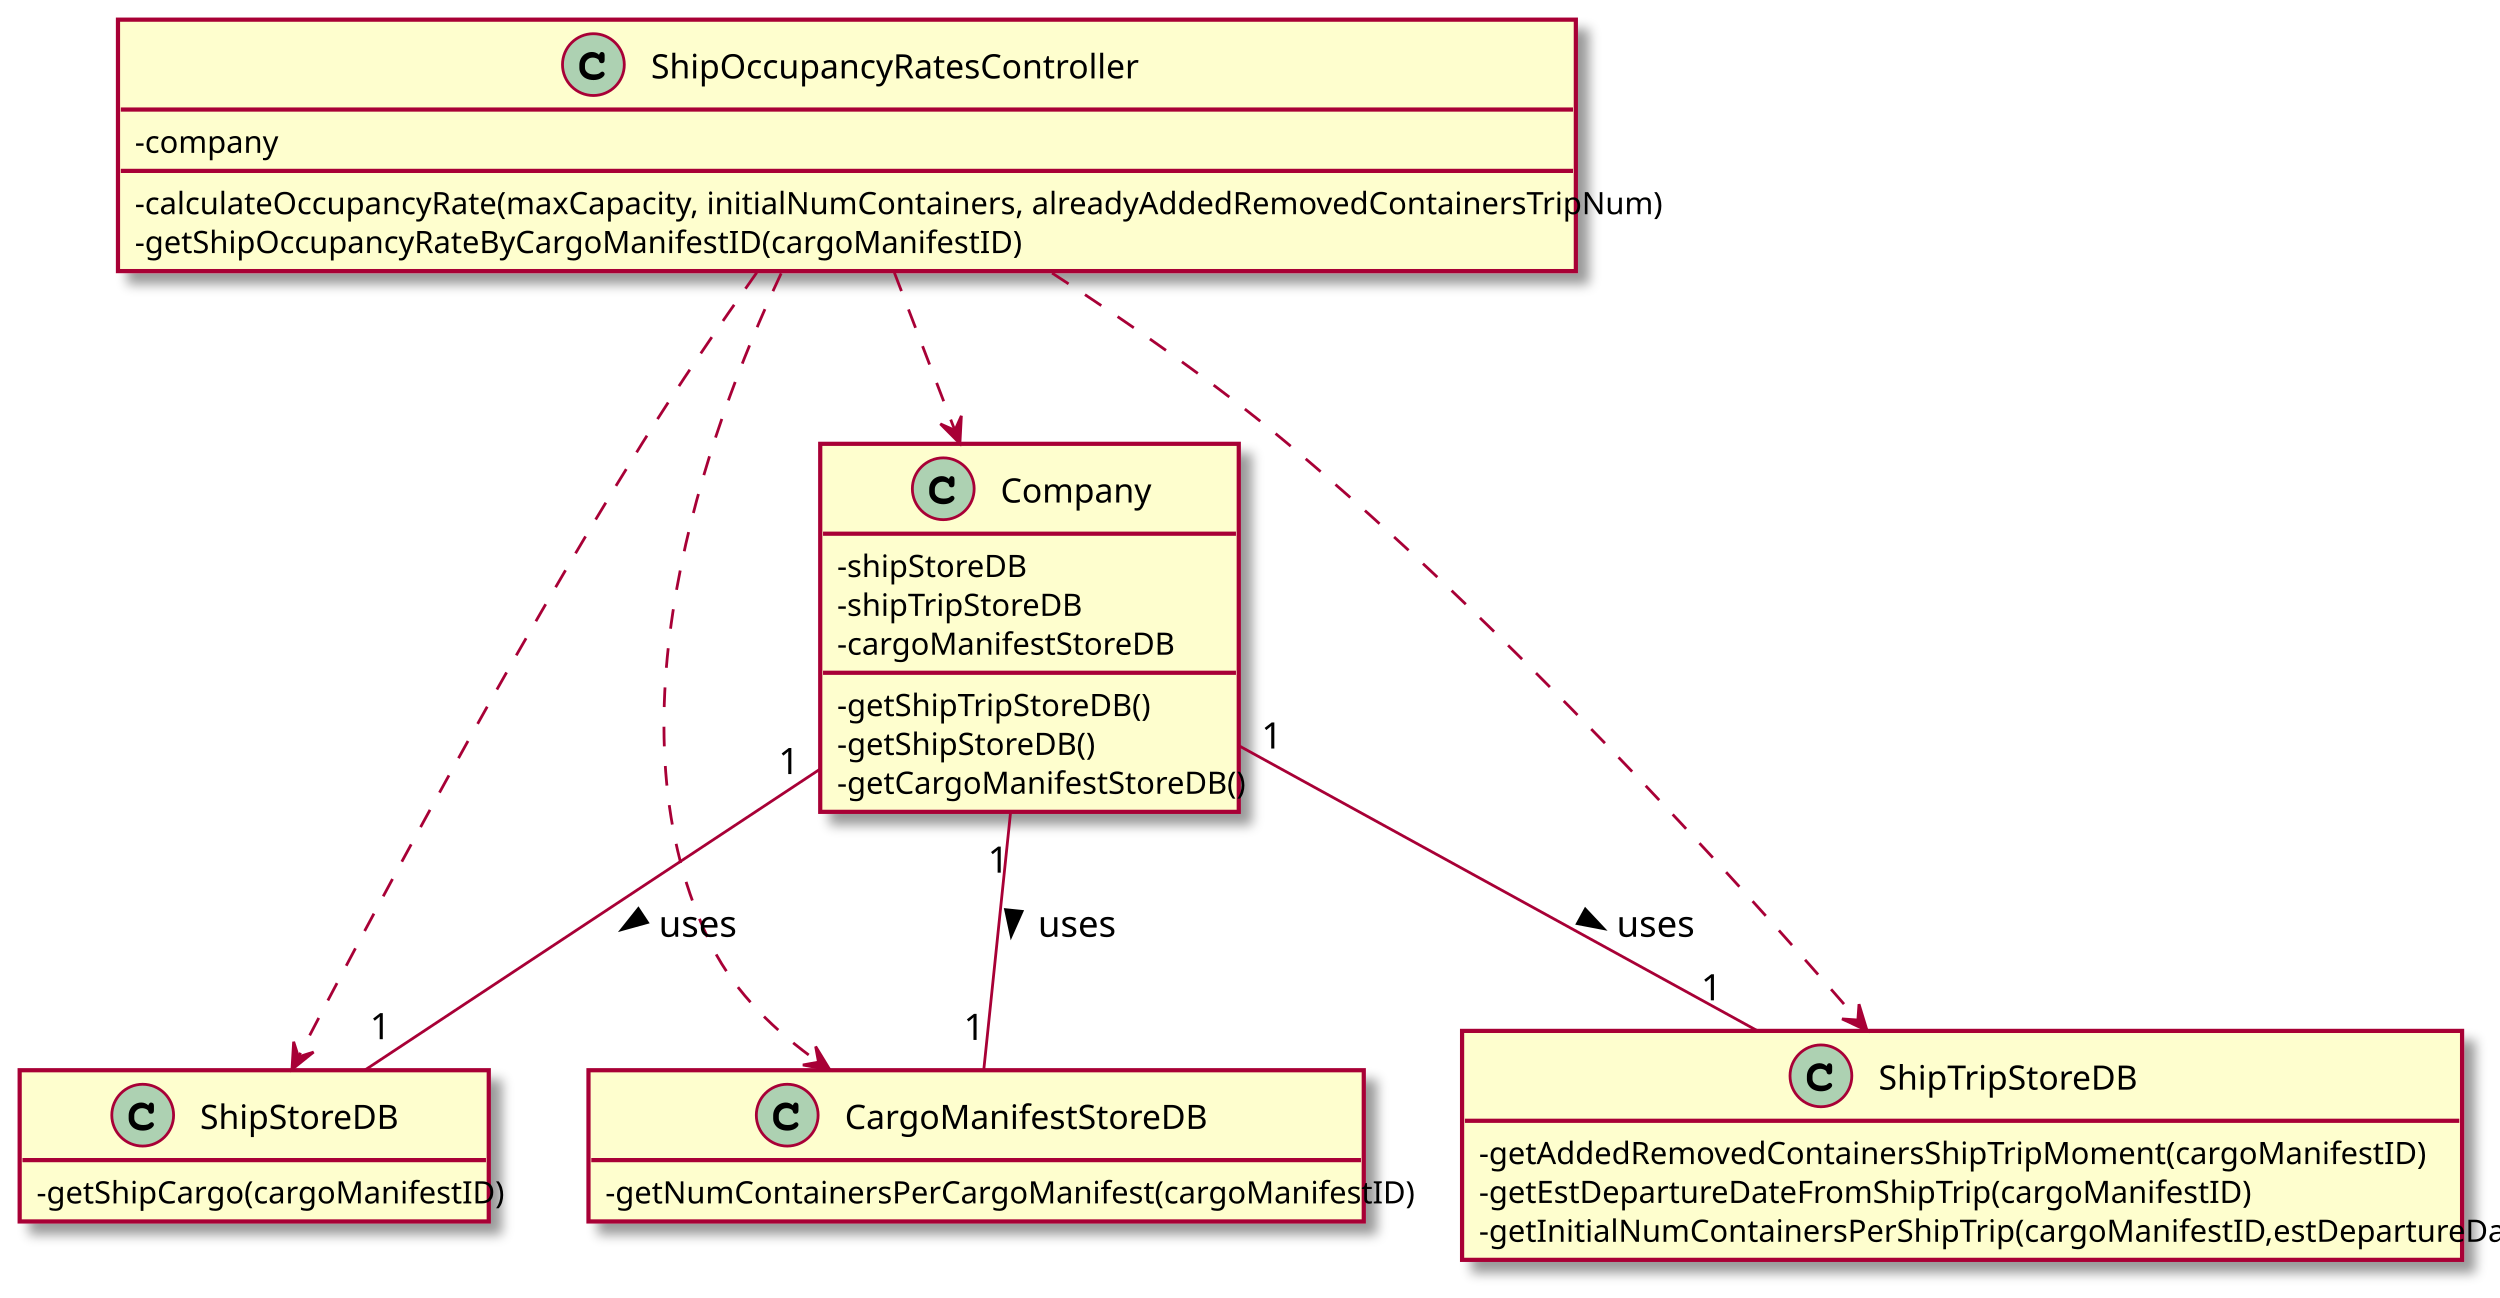
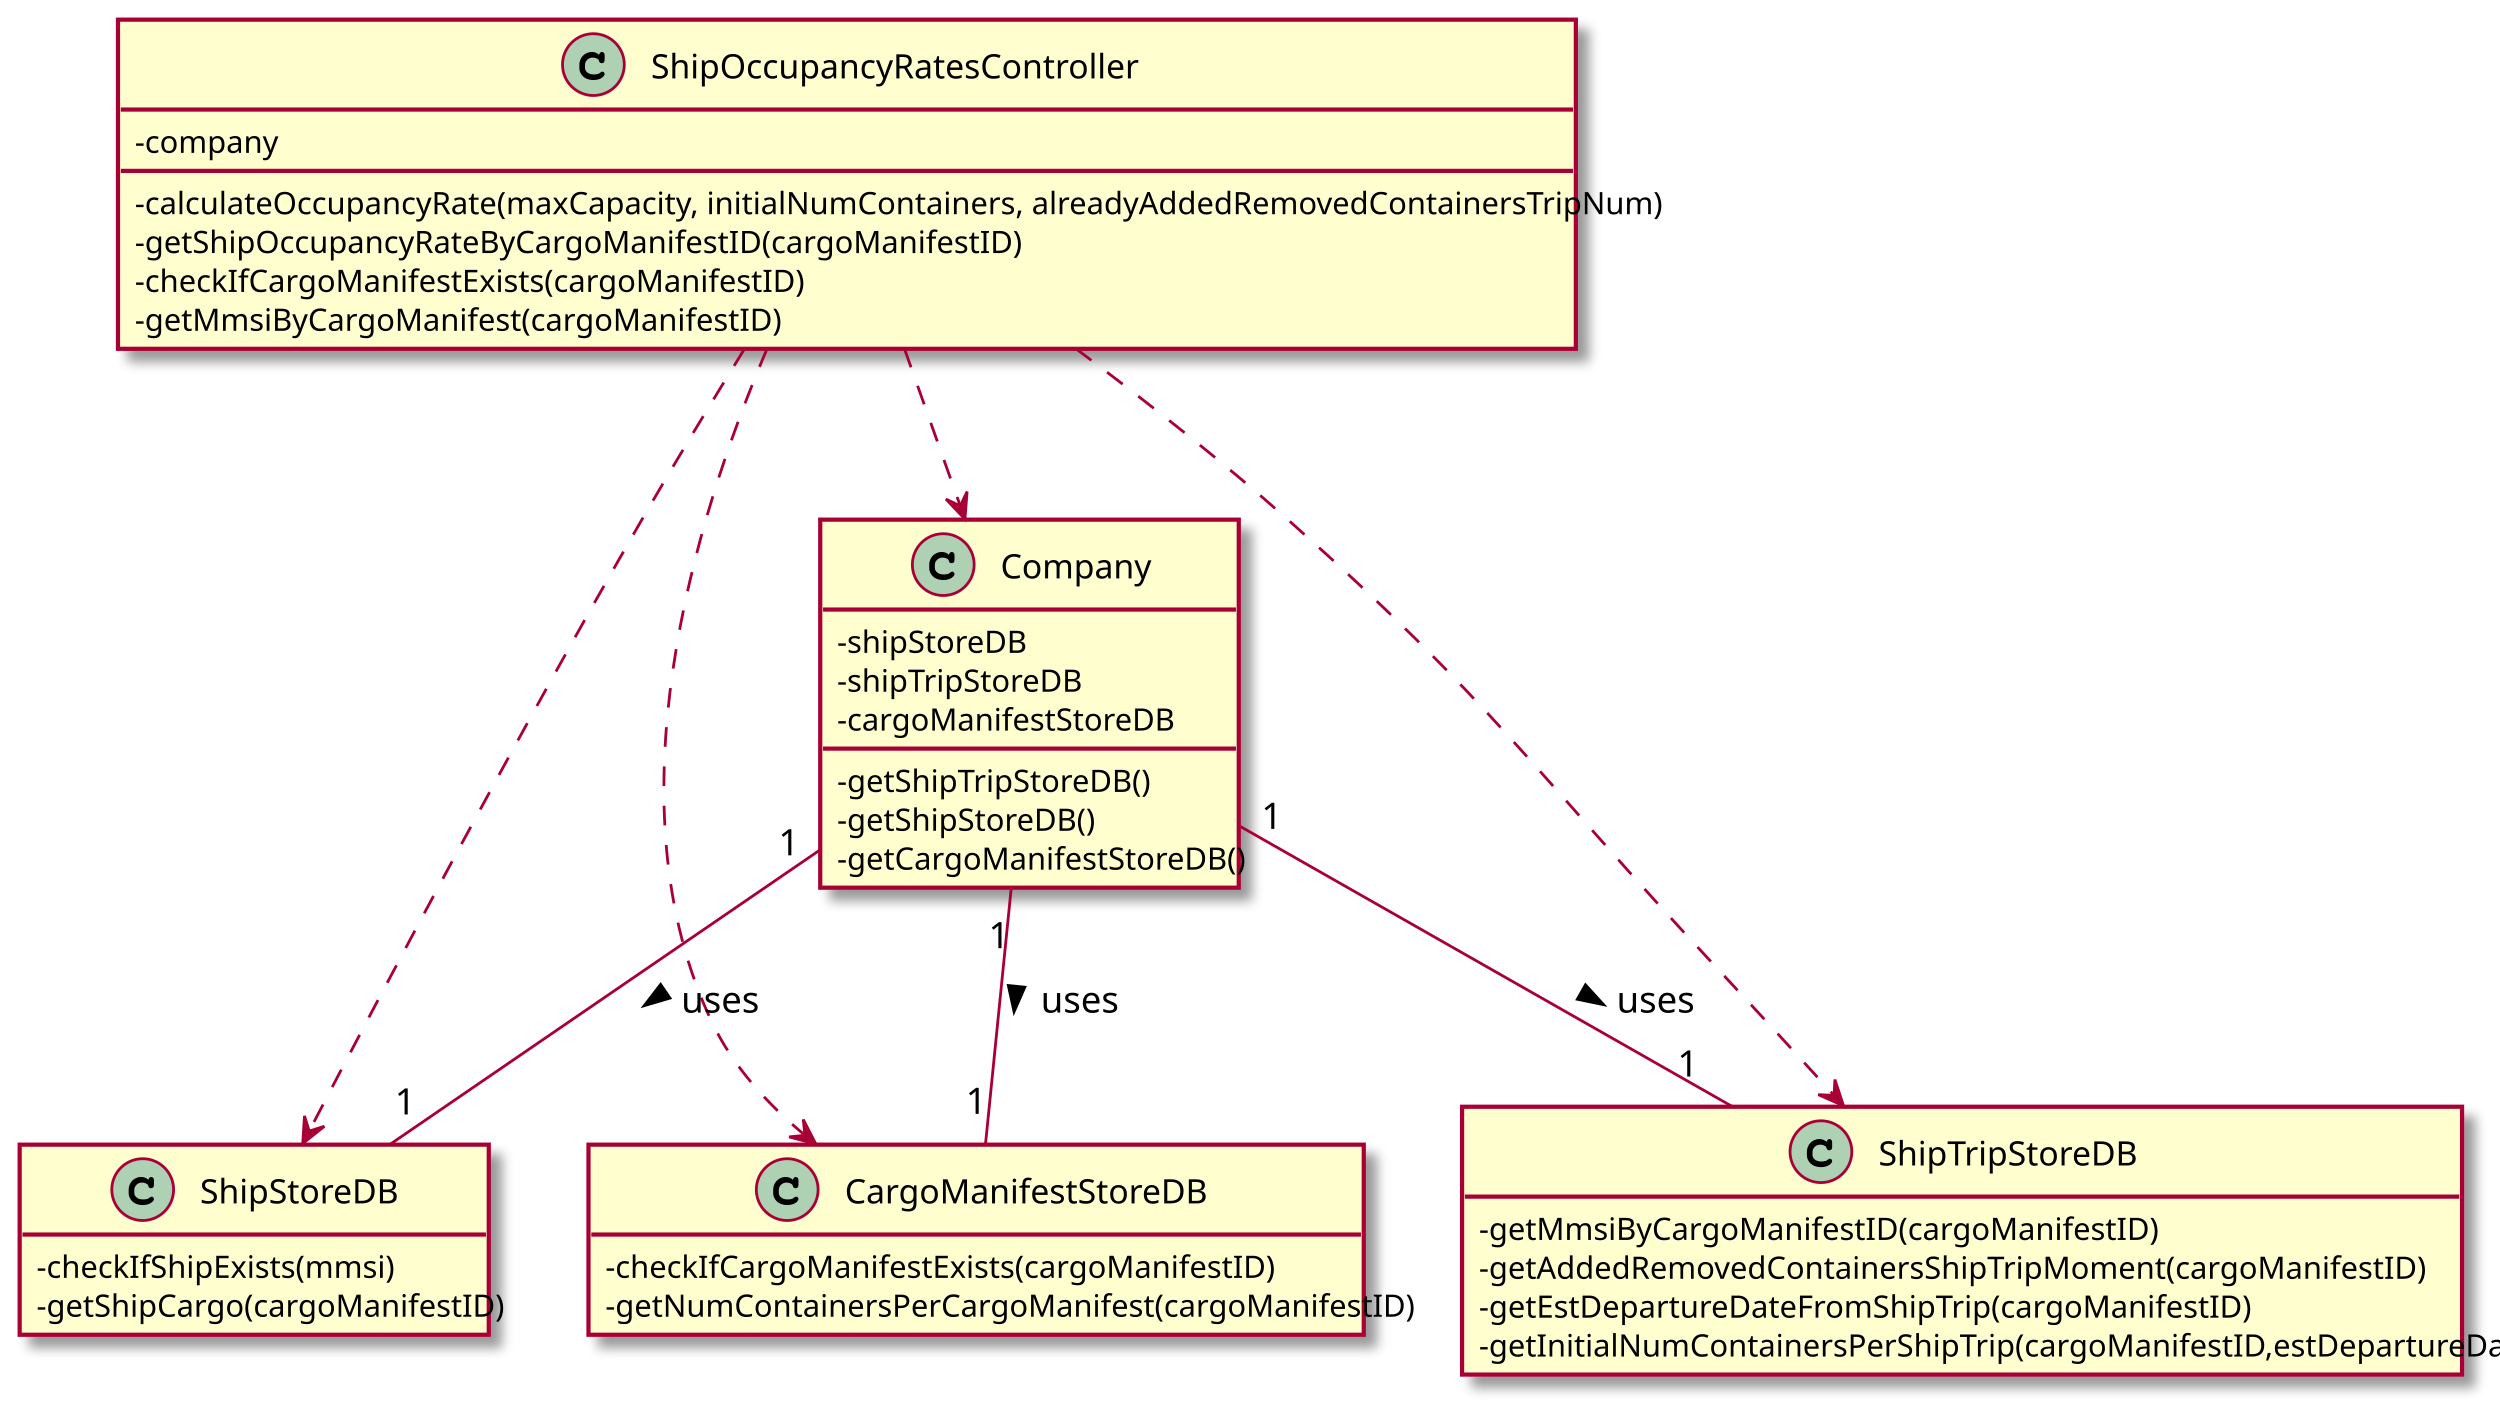
- <svg xmlns="http://www.w3.org/2000/svg" contentScriptType="application/ecmascript" contentStyleType="text/css" height="462px" preserveAspectRatio="none" style="width:890px;height:462px;background:#FFFFFF;" version="1.1" viewBox="0 0 890 462" width="890px" zoomAndPan="magnify">
+ <svg xmlns="http://www.w3.org/2000/svg" contentScriptType="application/ecmascript" contentStyleType="text/css" height="503px" preserveAspectRatio="none" style="width:890px;height:503px;background:#FFFFFF;" version="1.1" viewBox="0 0 890 503" width="890px" zoomAndPan="magnify">
  <defs>
-     <filter height="300%" id="f9a8n0f3ldlwq" width="300%" x="-1" y="-1">
+     <filter height="300%" id="fazuf01e0eh6t" width="300%" x="-1" y="-1">
      <feGaussianBlur result="blurOut" stdDeviation="2.0" />
      <feColorMatrix in="blurOut" result="blurOut2" type="matrix" values="0 0 0 0 0 0 0 0 0 0 0 0 0 0 0 0 0 0 .4 0" />
      <feOffset dx="4.0" dy="4.0" in="blurOut2" result="blurOut3" />
      <feBlend in="SourceGraphic" in2="blurOut3" mode="normal" />
    </filter>
  </defs>
  <g>
-     <rect codeLine="7" fill="#FEFECE" filter="url(#f9a8n0f3ldlwq)" height="89.508" id="ShipOccupancyRatesController" style="stroke:#A80036;stroke-width:1.5;" width="519" x="42" y="7" />
+     <rect codeLine="7" fill="#FEFECE" filter="url(#fazuf01e0eh6t)" height="117.18" id="ShipOccupancyRatesController" style="stroke:#A80036;stroke-width:1.5;" width="519" x="42" y="7" />
    <ellipse cx="211.25" cy="23" fill="#ADD1B2" rx="11" ry="11" style="stroke:#A80036;stroke-width:1.0;" />
    <path d="M213.25,19.5 Q213.453,19 213.688,18.75 Q213.922,18.5 214.188,18.5 Q214.656,18.5 214.953,18.781 Q215.25,19.062 215.25,19.719 L215.25,21.281 Q215.25,21.938 214.969,22.219 Q214.688,22.5 214.25,22.5 Q213.859,22.5 213.609,22.328 Q213.359,22.156 213.25,21.703 Q213.203,21.391 213.031,21.219 Q212.719,20.891 212.156,20.703 Q211.594,20.5 211.031,20.5 Q210.328,20.5 209.734,20.781 Q209.156,21.062 208.703,21.688 Q208.25,22.312 208.25,23.172 L208.25,24.094 Q208.25,25.125 209.094,25.812 Q209.938,26.5 211.438,26.5 Q212.328,26.5 212.953,26.297 Q213.312,26.188 213.719,25.828 Q213.984,25.625 214.125,25.562 Q214.266,25.5 214.438,25.5 Q214.766,25.5 215,25.766 Q215.25,26.016 215.25,26.375 Q215.25,26.719 214.906,27.125 Q214.406,27.719 213.609,28.047 Q212.562,28.5 211.281,28.5 Q209.781,28.5 208.578,27.906 Q207.609,27.438 206.922,26.422 Q206.25,25.406 206.25,24.203 L206.25,23.109 Q206.25,21.859 206.844,20.766 Q207.453,19.672 208.5,19.094 Q209.562,18.5 210.75,18.5 Q211.469,18.5 212.094,18.75 Q212.719,19 213.25,19.5 Z " fill="#000000" />
    <text fill="#000000" font-family="sans-serif" font-size="12" lengthAdjust="spacing" textLength="172" x="231.75" y="27.91">ShipOccupancyRatesController</text>
    <line style="stroke:#A80036;stroke-width:1.5;" x1="43" x2="560" y1="39" y2="39" />
    <text fill="#000000" font-family="sans-serif" font-size="11" lengthAdjust="spacing" textLength="48" x="48" y="54.419">-company</text>
    <line style="stroke:#A80036;stroke-width:1.5;" x1="43" x2="560" y1="60.836" y2="60.836" />
    <text fill="#000000" font-family="sans-serif" font-size="11" lengthAdjust="spacing" textLength="507" x="48" y="76.255">-calculateOccupancyRate(maxCapacity, initialNumContainers, alreadyAddedRemovedContainersTripNum)</text>
    <text fill="#000000" font-family="sans-serif" font-size="11" lengthAdjust="spacing" textLength="296" x="48" y="90.091">-getShipOccupancyRateByCargoManifestID(cargoManifestID)</text>
-     <rect codeLine="13" fill="#FEFECE" filter="url(#f9a8n0f3ldlwq)" height="53.836" id="ShipStoreDB" style="stroke:#A80036;stroke-width:1.5;" width="167" x="7" y="381" />
-     <ellipse cx="50.8" cy="397" fill="#ADD1B2" rx="11" ry="11" style="stroke:#A80036;stroke-width:1.0;" />
-     <path d="M52.8,393.5 Q53.003,393 53.237,392.75 Q53.472,392.5 53.737,392.5 Q54.206,392.5 54.503,392.781 Q54.8,393.062 54.8,393.719 L54.8,395.281 Q54.8,395.938 54.519,396.219 Q54.237,396.5 53.8,396.5 Q53.409,396.5 53.159,396.328 Q52.909,396.156 52.8,395.703 Q52.753,395.391 52.581,395.219 Q52.269,394.891 51.706,394.703 Q51.144,394.5 50.581,394.5 Q49.878,394.5 49.284,394.781 Q48.706,395.062 48.253,395.688 Q47.8,396.312 47.8,397.172 L47.8,398.094 Q47.8,399.125 48.644,399.812 Q49.487,400.5 50.987,400.5 Q51.878,400.5 52.503,400.297 Q52.862,400.188 53.269,399.828 Q53.534,399.625 53.675,399.562 Q53.816,399.5 53.987,399.5 Q54.316,399.5 54.55,399.766 Q54.8,400.016 54.8,400.375 Q54.8,400.719 54.456,401.125 Q53.956,401.719 53.159,402.047 Q52.112,402.5 50.831,402.5 Q49.331,402.5 48.128,401.906 Q47.159,401.438 46.472,400.422 Q45.8,399.406 45.8,398.203 L45.8,397.109 Q45.8,395.859 46.394,394.766 Q47.003,393.672 48.05,393.094 Q49.112,392.5 50.3,392.5 Q51.019,392.5 51.644,392.75 Q52.269,393 52.8,393.5 Z " fill="#000000" />
-     <text fill="#000000" font-family="sans-serif" font-size="12" lengthAdjust="spacing" textLength="71" x="71.2" y="401.91">ShipStoreDB</text>
-     <line style="stroke:#A80036;stroke-width:1.5;" x1="8" x2="173" y1="413" y2="413" />
-     <text fill="#000000" font-family="sans-serif" font-size="11" lengthAdjust="spacing" textLength="155" x="13" y="428.419">-getShipCargo(cargoManifestID)</text>
-     <rect codeLine="17" fill="#FEFECE" filter="url(#f9a8n0f3ldlwq)" height="81.508" id="ShipTripStoreDB" style="stroke:#A80036;stroke-width:1.5;" width="356" x="520.5" y="367" />
-     <ellipse cx="648.25" cy="383" fill="#ADD1B2" rx="11" ry="11" style="stroke:#A80036;stroke-width:1.0;" />
-     <path d="M650.25,379.5 Q650.453,379 650.688,378.75 Q650.922,378.5 651.188,378.5 Q651.656,378.5 651.953,378.781 Q652.25,379.062 652.25,379.719 L652.25,381.281 Q652.25,381.938 651.969,382.219 Q651.688,382.5 651.25,382.5 Q650.859,382.5 650.609,382.328 Q650.359,382.156 650.25,381.703 Q650.203,381.391 650.031,381.219 Q649.719,380.891 649.156,380.703 Q648.594,380.5 648.031,380.5 Q647.328,380.5 646.734,380.781 Q646.156,381.062 645.703,381.688 Q645.25,382.312 645.25,383.172 L645.25,384.094 Q645.25,385.125 646.094,385.812 Q646.938,386.5 648.438,386.5 Q649.328,386.5 649.953,386.297 Q650.312,386.188 650.719,385.828 Q650.984,385.625 651.125,385.562 Q651.266,385.5 651.438,385.5 Q651.766,385.5 652,385.766 Q652.25,386.016 652.25,386.375 Q652.25,386.719 651.906,387.125 Q651.406,387.719 650.609,388.047 Q649.562,388.5 648.281,388.5 Q646.781,388.5 645.578,387.906 Q644.609,387.438 643.922,386.422 Q643.25,385.406 643.25,384.203 L643.25,383.109 Q643.25,381.859 643.844,380.766 Q644.453,379.672 645.5,379.094 Q646.562,378.5 647.75,378.5 Q648.469,378.5 649.094,378.75 Q649.719,379 650.25,379.5 Z " fill="#000000" />
-     <text fill="#000000" font-family="sans-serif" font-size="12" lengthAdjust="spacing" textLength="92" x="668.75" y="387.91">ShipTripStoreDB</text>
-     <line style="stroke:#A80036;stroke-width:1.5;" x1="521.5" x2="875.5" y1="399" y2="399" />
-     <text fill="#000000" font-family="sans-serif" font-size="11" lengthAdjust="spacing" textLength="310" x="526.5" y="414.419">-getAddedRemovedContainersShipTripMoment(cargoManifestID)</text>
-     <text fill="#000000" font-family="sans-serif" font-size="11" lengthAdjust="spacing" textLength="253" x="526.5" y="428.255">-getEstDepartureDateFromShipTrip(cargoManifestID)</text>
-     <text fill="#000000" font-family="sans-serif" font-size="11" lengthAdjust="spacing" textLength="344" x="526.5" y="442.091">-getInitialNumContainersPerShipTrip(cargoManifestID,estDepartureDate)</text>
-     <rect codeLine="23" fill="#FEFECE" filter="url(#f9a8n0f3ldlwq)" height="53.836" id="CargoManifestStoreDB" style="stroke:#A80036;stroke-width:1.5;" width="276" x="209.5" y="381" />
-     <ellipse cx="280.25" cy="397" fill="#ADD1B2" rx="11" ry="11" style="stroke:#A80036;stroke-width:1.0;" />
-     <path d="M282.25,393.5 Q282.453,393 282.688,392.75 Q282.922,392.5 283.188,392.5 Q283.656,392.5 283.953,392.781 Q284.25,393.062 284.25,393.719 L284.25,395.281 Q284.25,395.938 283.969,396.219 Q283.688,396.5 283.25,396.5 Q282.859,396.5 282.609,396.328 Q282.359,396.156 282.25,395.703 Q282.203,395.391 282.031,395.219 Q281.719,394.891 281.156,394.703 Q280.594,394.5 280.031,394.5 Q279.328,394.5 278.734,394.781 Q278.156,395.062 277.703,395.688 Q277.25,396.312 277.25,397.172 L277.25,398.094 Q277.25,399.125 278.094,399.812 Q278.938,400.5 280.438,400.5 Q281.328,400.5 281.953,400.297 Q282.312,400.188 282.719,399.828 Q282.984,399.625 283.125,399.562 Q283.266,399.5 283.438,399.5 Q283.766,399.5 284,399.766 Q284.25,400.016 284.25,400.375 Q284.25,400.719 283.906,401.125 Q283.406,401.719 282.609,402.047 Q281.562,402.5 280.281,402.5 Q278.781,402.5 277.578,401.906 Q276.609,401.438 275.922,400.422 Q275.25,399.406 275.25,398.203 L275.25,397.109 Q275.25,395.859 275.844,394.766 Q276.453,393.672 277.5,393.094 Q278.562,392.5 279.75,392.5 Q280.469,392.5 281.094,392.75 Q281.719,393 282.25,393.5 Z " fill="#000000" />
-     <text fill="#000000" font-family="sans-serif" font-size="12" lengthAdjust="spacing" textLength="126" x="300.75" y="401.91">CargoManifestStoreDB</text>
-     <line style="stroke:#A80036;stroke-width:1.5;" x1="210.5" x2="484.5" y1="413" y2="413" />
-     <text fill="#000000" font-family="sans-serif" font-size="11" lengthAdjust="spacing" textLength="264" x="215.5" y="428.419">-getNumContainersPerCargoManifest(cargoManifestID)</text>
-     <rect codeLine="27" fill="#FEFECE" filter="url(#f9a8n0f3ldlwq)" height="131.016" id="Company" style="stroke:#A80036;stroke-width:1.5;" width="149" x="292" y="158" />
-     <ellipse cx="335.8" cy="174" fill="#ADD1B2" rx="11" ry="11" style="stroke:#A80036;stroke-width:1.0;" />
-     <path d="M337.8,170.5 Q338.003,170 338.238,169.75 Q338.472,169.5 338.738,169.5 Q339.206,169.5 339.503,169.781 Q339.8,170.062 339.8,170.719 L339.8,172.281 Q339.8,172.938 339.519,173.219 Q339.238,173.5 338.8,173.5 Q338.409,173.5 338.159,173.328 Q337.909,173.156 337.8,172.703 Q337.753,172.391 337.581,172.219 Q337.269,171.891 336.706,171.703 Q336.144,171.5 335.581,171.5 Q334.878,171.5 334.284,171.781 Q333.706,172.062 333.253,172.688 Q332.8,173.312 332.8,174.172 L332.8,175.094 Q332.8,176.125 333.644,176.812 Q334.488,177.5 335.988,177.5 Q336.878,177.5 337.503,177.297 Q337.863,177.188 338.269,176.828 Q338.534,176.625 338.675,176.562 Q338.816,176.5 338.988,176.5 Q339.316,176.5 339.55,176.766 Q339.8,177.016 339.8,177.375 Q339.8,177.719 339.456,178.125 Q338.956,178.719 338.159,179.047 Q337.113,179.5 335.831,179.5 Q334.331,179.5 333.128,178.906 Q332.159,178.438 331.472,177.422 Q330.8,176.406 330.8,175.203 L330.8,174.109 Q330.8,172.859 331.394,171.766 Q332.003,170.672 333.05,170.094 Q334.113,169.5 335.3,169.5 Q336.019,169.5 336.644,169.75 Q337.269,170 337.8,170.5 Z " fill="#000000" />
-     <text fill="#000000" font-family="sans-serif" font-size="12" lengthAdjust="spacing" textLength="53" x="356.2" y="178.91">Company</text>
-     <line style="stroke:#A80036;stroke-width:1.5;" x1="293" x2="440" y1="190" y2="190" />
-     <text fill="#000000" font-family="sans-serif" font-size="11" lengthAdjust="spacing" textLength="64" x="298" y="205.419">-shipStoreDB</text>
-     <text fill="#000000" font-family="sans-serif" font-size="11" lengthAdjust="spacing" textLength="82" x="298" y="219.255">-shipTripStoreDB</text>
-     <text fill="#000000" font-family="sans-serif" font-size="11" lengthAdjust="spacing" textLength="113" x="298" y="233.091">-cargoManifestStoreDB</text>
-     <line style="stroke:#A80036;stroke-width:1.5;" x1="293" x2="440" y1="239.508" y2="239.508" />
-     <text fill="#000000" font-family="sans-serif" font-size="11" lengthAdjust="spacing" textLength="106" x="298" y="254.927">-getShipTripStoreDB()</text>
-     <text fill="#000000" font-family="sans-serif" font-size="11" lengthAdjust="spacing" textLength="88" x="298" y="268.763">-getShipStoreDB()</text>
-     <text fill="#000000" font-family="sans-serif" font-size="11" lengthAdjust="spacing" textLength="137" x="298" y="282.599">-getCargoManifestStoreDB()</text>
-     <path codeLine="36" d="M318.41,97.09 C324.96,114.18 332.62,134.16 339.88,153.09 " fill="none" id="ShipOccupancyRatesController-to-Company" style="stroke:#A80036;stroke-width:1.0;stroke-dasharray:7.0,7.0;" />
-     <polygon fill="#A80036" points="341.72,157.88,342.243,148.045,339.935,153.21,334.77,150.901,341.72,157.88" style="stroke:#A80036;stroke-width:1.0;" />
-     <path codeLine="37" d="M269.4,97.04 C256.28,115.57 241.23,137.55 228.5,158 C180.8,234.62 130.94,328.63 106.26,376.23 " fill="none" id="ShipOccupancyRatesController-to-ShipStoreDB" style="stroke:#A80036;stroke-width:1.0;stroke-dasharray:7.0,7.0;" />
-     <polygon fill="#A80036" points="103.95,380.69,111.64,374.536,106.249,376.25,104.535,370.859,103.95,380.69" style="stroke:#A80036;stroke-width:1.0;" />
-     <path codeLine="38" d="M374.55,97.21 C401.82,114.89 432.47,136.22 458.5,158 C536.37,223.14 616.08,310.87 661.23,362.92 " fill="none" id="ShipOccupancyRatesController-to-ShipTripStoreDB" style="stroke:#A80036;stroke-width:1.0;stroke-dasharray:7.0,7.0;" />
-     <polygon fill="#A80036" points="664.68,366.91,661.804,357.49,661.404,363.133,655.761,362.732,664.68,366.91" style="stroke:#A80036;stroke-width:1.0;" />
-     <path codeLine="39" d="M278.1,97.31 C250.87,155.39 214.34,259.02 253.5,337 C261.85,353.62 276.22,367.3 291.24,378.01 " fill="none" id="ShipOccupancyRatesController-to-CargoManifestStoreDB" style="stroke:#A80036;stroke-width:1.0;stroke-dasharray:7.0,7.0;" />
-     <polygon fill="#A80036" points="295.5,380.96,290.37,372.553,291.387,378.118,285.822,379.135,295.5,380.96" style="stroke:#A80036;stroke-width:1.0;" />
-     <path codeLine="40" d="M291.81,273.89 C239.61,308.41 171.97,353.13 129.91,380.94 " fill="none" id="Company-ShipStoreDB" style="stroke:#A80036;stroke-width:1.0;" />
-     <polygon fill="#000000" points="221.329,330.933,230.495,328.396,227.253,323.493,221.329,330.933" style="stroke:#000000;stroke-width:1.0;" />
-     <text fill="#000000" font-family="sans-serif" font-size="13" lengthAdjust="spacing" textLength="28" x="234.5" y="333.495">uses</text>
-     <text fill="#000000" font-family="sans-serif" font-size="13" lengthAdjust="spacing" textLength="7" x="277.113" y="275.574">1</text>
-     <text fill="#000000" font-family="sans-serif" font-size="13" lengthAdjust="spacing" textLength="7" x="131.663" y="369.952">1</text>
-     <path codeLine="41" d="M441.01,265.46 C496.16,295.78 570.92,336.87 625.67,366.97 " fill="none" id="Company-ShipTripStoreDB" style="stroke:#A80036;stroke-width:1.0;" />
-     <polygon fill="#000000" points="570.882,330.584,564.371,323.652,561.539,328.803,570.882,330.584" style="stroke:#000000;stroke-width:1.0;" />
-     <text fill="#000000" font-family="sans-serif" font-size="13" lengthAdjust="spacing" textLength="28" x="575.5" y="333.495">uses</text>
-     <text fill="#000000" font-family="sans-serif" font-size="13" lengthAdjust="spacing" textLength="7" x="449.055" y="266.475">1</text>
-     <text fill="#000000" font-family="sans-serif" font-size="13" lengthAdjust="spacing" textLength="7" x="605.551" y="356.111">1</text>
-     <path codeLine="42" d="M359.77,289.1 C356.49,320.68 352.71,356.93 350.23,380.81 " fill="none" id="Company-CargoManifestStoreDB" style="stroke:#A80036;stroke-width:1.0;" />
-     <polygon fill="#000000" points="359.983,333.149,363.842,324.457,357.995,323.848,359.983,333.149" style="stroke:#000000;stroke-width:1.0;" />
-     <text fill="#000000" font-family="sans-serif" font-size="13" lengthAdjust="spacing" textLength="28" x="369.5" y="333.495">uses</text>
-     <text fill="#000000" font-family="sans-serif" font-size="13" lengthAdjust="spacing" textLength="7" x="351.651" y="310.663">1</text>
-     <text fill="#000000" font-family="sans-serif" font-size="13" lengthAdjust="spacing" textLength="7" x="343.052" y="370.227">1</text>
+     <text fill="#000000" font-family="sans-serif" font-size="11" lengthAdjust="spacing" textLength="224" x="48" y="103.927">-checkIfCargoManifestExists(cargoManifestID)</text>
+     <text fill="#000000" font-family="sans-serif" font-size="11" lengthAdjust="spacing" textLength="212" x="48" y="117.763">-getMmsiByCargoManifest(cargoManifestID)</text>
+     <rect codeLine="15" fill="#FEFECE" filter="url(#fazuf01e0eh6t)" height="67.672" id="ShipStoreDB" style="stroke:#A80036;stroke-width:1.5;" width="167" x="7" y="407.5" />
+     <ellipse cx="50.8" cy="423.5" fill="#ADD1B2" rx="11" ry="11" style="stroke:#A80036;stroke-width:1.0;" />
+     <path d="M52.8,420 Q53.003,419.5 53.237,419.25 Q53.472,419 53.737,419 Q54.206,419 54.503,419.281 Q54.8,419.562 54.8,420.219 L54.8,421.781 Q54.8,422.438 54.519,422.719 Q54.237,423 53.8,423 Q53.409,423 53.159,422.828 Q52.909,422.656 52.8,422.203 Q52.753,421.891 52.581,421.719 Q52.269,421.391 51.706,421.203 Q51.144,421 50.581,421 Q49.878,421 49.284,421.281 Q48.706,421.562 48.253,422.188 Q47.8,422.812 47.8,423.672 L47.8,424.594 Q47.8,425.625 48.644,426.312 Q49.487,427 50.987,427 Q51.878,427 52.503,426.797 Q52.862,426.688 53.269,426.328 Q53.534,426.125 53.675,426.062 Q53.816,426 53.987,426 Q54.316,426 54.55,426.266 Q54.8,426.516 54.8,426.875 Q54.8,427.219 54.456,427.625 Q53.956,428.219 53.159,428.547 Q52.112,429 50.831,429 Q49.331,429 48.128,428.406 Q47.159,427.938 46.472,426.922 Q45.8,425.906 45.8,424.703 L45.8,423.609 Q45.8,422.359 46.394,421.266 Q47.003,420.172 48.05,419.594 Q49.112,419 50.3,419 Q51.019,419 51.644,419.25 Q52.269,419.5 52.8,420 Z " fill="#000000" />
+     <text fill="#000000" font-family="sans-serif" font-size="12" lengthAdjust="spacing" textLength="71" x="71.2" y="428.41">ShipStoreDB</text>
+     <line style="stroke:#A80036;stroke-width:1.5;" x1="8" x2="173" y1="439.5" y2="439.5" />
+     <text fill="#000000" font-family="sans-serif" font-size="11" lengthAdjust="spacing" textLength="121" x="13" y="454.919">-checkIfShipExists(mmsi)</text>
+     <text fill="#000000" font-family="sans-serif" font-size="11" lengthAdjust="spacing" textLength="155" x="13" y="468.755">-getShipCargo(cargoManifestID)</text>
+     <rect codeLine="20" fill="#FEFECE" filter="url(#fazuf01e0eh6t)" height="95.344" id="ShipTripStoreDB" style="stroke:#A80036;stroke-width:1.5;" width="356" x="520.5" y="394" />
+     <ellipse cx="648.25" cy="410" fill="#ADD1B2" rx="11" ry="11" style="stroke:#A80036;stroke-width:1.0;" />
+     <path d="M650.25,406.5 Q650.453,406 650.688,405.75 Q650.922,405.5 651.188,405.5 Q651.656,405.5 651.953,405.781 Q652.25,406.062 652.25,406.719 L652.25,408.281 Q652.25,408.938 651.969,409.219 Q651.688,409.5 651.25,409.5 Q650.859,409.5 650.609,409.328 Q650.359,409.156 650.25,408.703 Q650.203,408.391 650.031,408.219 Q649.719,407.891 649.156,407.703 Q648.594,407.5 648.031,407.5 Q647.328,407.5 646.734,407.781 Q646.156,408.062 645.703,408.688 Q645.25,409.312 645.25,410.172 L645.25,411.094 Q645.25,412.125 646.094,412.812 Q646.938,413.5 648.438,413.5 Q649.328,413.5 649.953,413.297 Q650.312,413.188 650.719,412.828 Q650.984,412.625 651.125,412.562 Q651.266,412.5 651.438,412.5 Q651.766,412.5 652,412.766 Q652.25,413.016 652.25,413.375 Q652.25,413.719 651.906,414.125 Q651.406,414.719 650.609,415.047 Q649.562,415.5 648.281,415.5 Q646.781,415.5 645.578,414.906 Q644.609,414.438 643.922,413.422 Q643.25,412.406 643.25,411.203 L643.25,410.109 Q643.25,408.859 643.844,407.766 Q644.453,406.672 645.5,406.094 Q646.562,405.5 647.75,405.5 Q648.469,405.5 649.094,405.75 Q649.719,406 650.25,406.5 Z " fill="#000000" />
+     <text fill="#000000" font-family="sans-serif" font-size="12" lengthAdjust="spacing" textLength="92" x="668.75" y="414.91">ShipTripStoreDB</text>
+     <line style="stroke:#A80036;stroke-width:1.5;" x1="521.5" x2="875.5" y1="426" y2="426" />
+     <text fill="#000000" font-family="sans-serif" font-size="11" lengthAdjust="spacing" textLength="221" x="526.5" y="441.419">-getMmsiByCargoManifestID(cargoManifestID)</text>
+     <text fill="#000000" font-family="sans-serif" font-size="11" lengthAdjust="spacing" textLength="310" x="526.5" y="455.255">-getAddedRemovedContainersShipTripMoment(cargoManifestID)</text>
+     <text fill="#000000" font-family="sans-serif" font-size="11" lengthAdjust="spacing" textLength="253" x="526.5" y="469.091">-getEstDepartureDateFromShipTrip(cargoManifestID)</text>
+     <text fill="#000000" font-family="sans-serif" font-size="11" lengthAdjust="spacing" textLength="344" x="526.5" y="482.927">-getInitialNumContainersPerShipTrip(cargoManifestID,estDepartureDate)</text>
+     <rect codeLine="27" fill="#FEFECE" filter="url(#fazuf01e0eh6t)" height="67.672" id="CargoManifestStoreDB" style="stroke:#A80036;stroke-width:1.5;" width="276" x="209.5" y="407.5" />
+     <ellipse cx="280.25" cy="423.5" fill="#ADD1B2" rx="11" ry="11" style="stroke:#A80036;stroke-width:1.0;" />
+     <path d="M282.25,420 Q282.453,419.5 282.688,419.25 Q282.922,419 283.188,419 Q283.656,419 283.953,419.281 Q284.25,419.562 284.25,420.219 L284.25,421.781 Q284.25,422.438 283.969,422.719 Q283.688,423 283.25,423 Q282.859,423 282.609,422.828 Q282.359,422.656 282.25,422.203 Q282.203,421.891 282.031,421.719 Q281.719,421.391 281.156,421.203 Q280.594,421 280.031,421 Q279.328,421 278.734,421.281 Q278.156,421.562 277.703,422.188 Q277.25,422.812 277.25,423.672 L277.25,424.594 Q277.25,425.625 278.094,426.312 Q278.938,427 280.438,427 Q281.328,427 281.953,426.797 Q282.312,426.688 282.719,426.328 Q282.984,426.125 283.125,426.062 Q283.266,426 283.438,426 Q283.766,426 284,426.266 Q284.25,426.516 284.25,426.875 Q284.25,427.219 283.906,427.625 Q283.406,428.219 282.609,428.547 Q281.562,429 280.281,429 Q278.781,429 277.578,428.406 Q276.609,427.938 275.922,426.922 Q275.25,425.906 275.25,424.703 L275.25,423.609 Q275.25,422.359 275.844,421.266 Q276.453,420.172 277.5,419.594 Q278.562,419 279.75,419 Q280.469,419 281.094,419.25 Q281.719,419.5 282.25,420 Z " fill="#000000" />
+     <text fill="#000000" font-family="sans-serif" font-size="12" lengthAdjust="spacing" textLength="126" x="300.75" y="428.41">CargoManifestStoreDB</text>
+     <line style="stroke:#A80036;stroke-width:1.5;" x1="210.5" x2="484.5" y1="439.5" y2="439.5" />
+     <text fill="#000000" font-family="sans-serif" font-size="11" lengthAdjust="spacing" textLength="224" x="215.5" y="454.919">-checkIfCargoManifestExists(cargoManifestID)</text>
+     <text fill="#000000" font-family="sans-serif" font-size="11" lengthAdjust="spacing" textLength="264" x="215.5" y="468.755">-getNumContainersPerCargoManifest(cargoManifestID)</text>
+     <rect codeLine="32" fill="#FEFECE" filter="url(#fazuf01e0eh6t)" height="131.016" id="Company" style="stroke:#A80036;stroke-width:1.5;" width="149" x="292" y="185" />
+     <ellipse cx="335.8" cy="201" fill="#ADD1B2" rx="11" ry="11" style="stroke:#A80036;stroke-width:1.0;" />
+     <path d="M337.8,197.5 Q338.003,197 338.238,196.75 Q338.472,196.5 338.738,196.5 Q339.206,196.5 339.503,196.781 Q339.8,197.062 339.8,197.719 L339.8,199.281 Q339.8,199.938 339.519,200.219 Q339.238,200.5 338.8,200.5 Q338.409,200.5 338.159,200.328 Q337.909,200.156 337.8,199.703 Q337.753,199.391 337.581,199.219 Q337.269,198.891 336.706,198.703 Q336.144,198.5 335.581,198.5 Q334.878,198.5 334.284,198.781 Q333.706,199.062 333.253,199.688 Q332.8,200.312 332.8,201.172 L332.8,202.094 Q332.8,203.125 333.644,203.812 Q334.488,204.5 335.988,204.5 Q336.878,204.5 337.503,204.297 Q337.863,204.188 338.269,203.828 Q338.534,203.625 338.675,203.562 Q338.816,203.5 338.988,203.5 Q339.316,203.5 339.55,203.766 Q339.8,204.016 339.8,204.375 Q339.8,204.719 339.456,205.125 Q338.956,205.719 338.159,206.047 Q337.113,206.5 335.831,206.5 Q334.331,206.5 333.128,205.906 Q332.159,205.438 331.472,204.422 Q330.8,203.406 330.8,202.203 L330.8,201.109 Q330.8,199.859 331.394,198.766 Q332.003,197.672 333.05,197.094 Q334.113,196.5 335.3,196.5 Q336.019,196.5 336.644,196.75 Q337.269,197 337.8,197.5 Z " fill="#000000" />
+     <text fill="#000000" font-family="sans-serif" font-size="12" lengthAdjust="spacing" textLength="53" x="356.2" y="205.91">Company</text>
+     <line style="stroke:#A80036;stroke-width:1.5;" x1="293" x2="440" y1="217" y2="217" />
+     <text fill="#000000" font-family="sans-serif" font-size="11" lengthAdjust="spacing" textLength="64" x="298" y="232.419">-shipStoreDB</text>
+     <text fill="#000000" font-family="sans-serif" font-size="11" lengthAdjust="spacing" textLength="82" x="298" y="246.255">-shipTripStoreDB</text>
+     <text fill="#000000" font-family="sans-serif" font-size="11" lengthAdjust="spacing" textLength="113" x="298" y="260.091">-cargoManifestStoreDB</text>
+     <line style="stroke:#A80036;stroke-width:1.5;" x1="293" x2="440" y1="266.508" y2="266.508" />
+     <text fill="#000000" font-family="sans-serif" font-size="11" lengthAdjust="spacing" textLength="106" x="298" y="281.927">-getShipTripStoreDB()</text>
+     <text fill="#000000" font-family="sans-serif" font-size="11" lengthAdjust="spacing" textLength="88" x="298" y="295.763">-getShipStoreDB()</text>
+     <text fill="#000000" font-family="sans-serif" font-size="11" lengthAdjust="spacing" textLength="137" x="298" y="309.599">-getCargoManifestStoreDB()</text>
+     <path codeLine="41" d="M321.98,124.15 C328.24,141.77 335.19,161.34 341.7,179.68 " fill="none" id="ShipOccupancyRatesController-to-Company" style="stroke:#A80036;stroke-width:1.0;stroke-dasharray:7.0,7.0;" />
+     <polygon fill="#A80036" points="343.52,184.82,344.283,175.001,341.849,180.107,336.743,177.674,343.52,184.82" style="stroke:#A80036;stroke-width:1.0;" />
+     <path codeLine="42" d="M265,124.27 C253.13,143.45 240.04,165.02 228.5,185 C184.54,261.13 136.44,352.09 110.23,402.36 " fill="none" id="ShipOccupancyRatesController-to-ShipStoreDB" style="stroke:#A80036;stroke-width:1.0;stroke-dasharray:7.0,7.0;" />
+     <polygon fill="#A80036" points="107.77,407.09,115.484,400.966,110.086,402.659,108.393,397.261,107.77,407.09" style="stroke:#A80036;stroke-width:1.0;" />
+     <path codeLine="43" d="M382.94,124.07 C407.86,142.71 434.9,164 458.5,185 C532.48,250.82 544.95,273.6 612.5,346 C625.64,360.08 639.76,375.49 652.69,389.69 " fill="none" id="ShipOccupancyRatesController-to-ShipTripStoreDB" style="stroke:#A80036;stroke-width:1.0;stroke-dasharray:7.0,7.0;" />
+     <polygon fill="#A80036" points="656.3,393.67,653.215,384.317,652.94,389.967,647.29,389.693,656.3,393.67" style="stroke:#A80036;stroke-width:1.0;" />
+     <path codeLine="44" d="M273.08,124.13 C246.72,186.21 216.66,286.51 253.5,364 C260.87,379.5 273.08,392.89 286.31,403.94 " fill="none" id="ShipOccupancyRatesController-to-CargoManifestStoreDB" style="stroke:#A80036;stroke-width:1.0;stroke-dasharray:7.0,7.0;" />
+     <polygon fill="#A80036" points="290.44,407.29,285.958,398.52,286.552,404.146,280.927,404.74,290.44,407.29" style="stroke:#A80036;stroke-width:1.0;" />
+     <path codeLine="45" d="M291.81,302.65 C243.12,335.99 181,378.53 138.73,407.47 " fill="none" id="Company-ShipStoreDB" style="stroke:#A80036;stroke-width:1.0;" />
+     <polygon fill="#000000" points="229.375,358.001,238.498,355.315,235.177,350.466,229.375,358.001" style="stroke:#000000;stroke-width:1.0;" />
+     <text fill="#000000" font-family="sans-serif" font-size="13" lengthAdjust="spacing" textLength="28" x="242.5" y="360.495">uses</text>
+     <text fill="#000000" font-family="sans-serif" font-size="13" lengthAdjust="spacing" textLength="7" x="277.113" y="304.508">1</text>
+     <text fill="#000000" font-family="sans-serif" font-size="13" lengthAdjust="spacing" textLength="7" x="140.536" y="396.757">1</text>
+     <path codeLine="46" d="M441.01,293.92 C493.2,323.63 562.94,363.33 616.68,393.92 " fill="none" id="Company-ShipTripStoreDB" style="stroke:#A80036;stroke-width:1.0;" />
+     <polygon fill="#000000" points="570.845,357.649,564.438,350.62,561.531,355.729,570.845,357.649" style="stroke:#000000;stroke-width:1.0;" />
+     <text fill="#000000" font-family="sans-serif" font-size="13" lengthAdjust="spacing" textLength="28" x="575.5" y="360.495">uses</text>
+     <text fill="#000000" font-family="sans-serif" font-size="13" lengthAdjust="spacing" textLength="7" x="449.055" y="295.085">1</text>
+     <text fill="#000000" font-family="sans-serif" font-size="13" lengthAdjust="spacing" textLength="7" x="597.149" y="383.252">1</text>
+     <path codeLine="47" d="M360.01,316.01 C356.93,346.71 353.37,382.1 350.84,407.29 " fill="none" id="Company-CargoManifestStoreDB" style="stroke:#A80036;stroke-width:1.0;" />
+     <polygon fill="#000000" points="361,360.151,364.829,351.445,358.98,350.857,361,360.151" style="stroke:#000000;stroke-width:1.0;" />
+     <text fill="#000000" font-family="sans-serif" font-size="13" lengthAdjust="spacing" textLength="28" x="370.5" y="360.495">uses</text>
+     <text fill="#000000" font-family="sans-serif" font-size="13" lengthAdjust="spacing" textLength="7" x="351.917" y="337.564">1</text>
+     <text fill="#000000" font-family="sans-serif" font-size="13" lengthAdjust="spacing" textLength="7" x="343.808" y="396.542">1</text>
  </g>
</svg>
